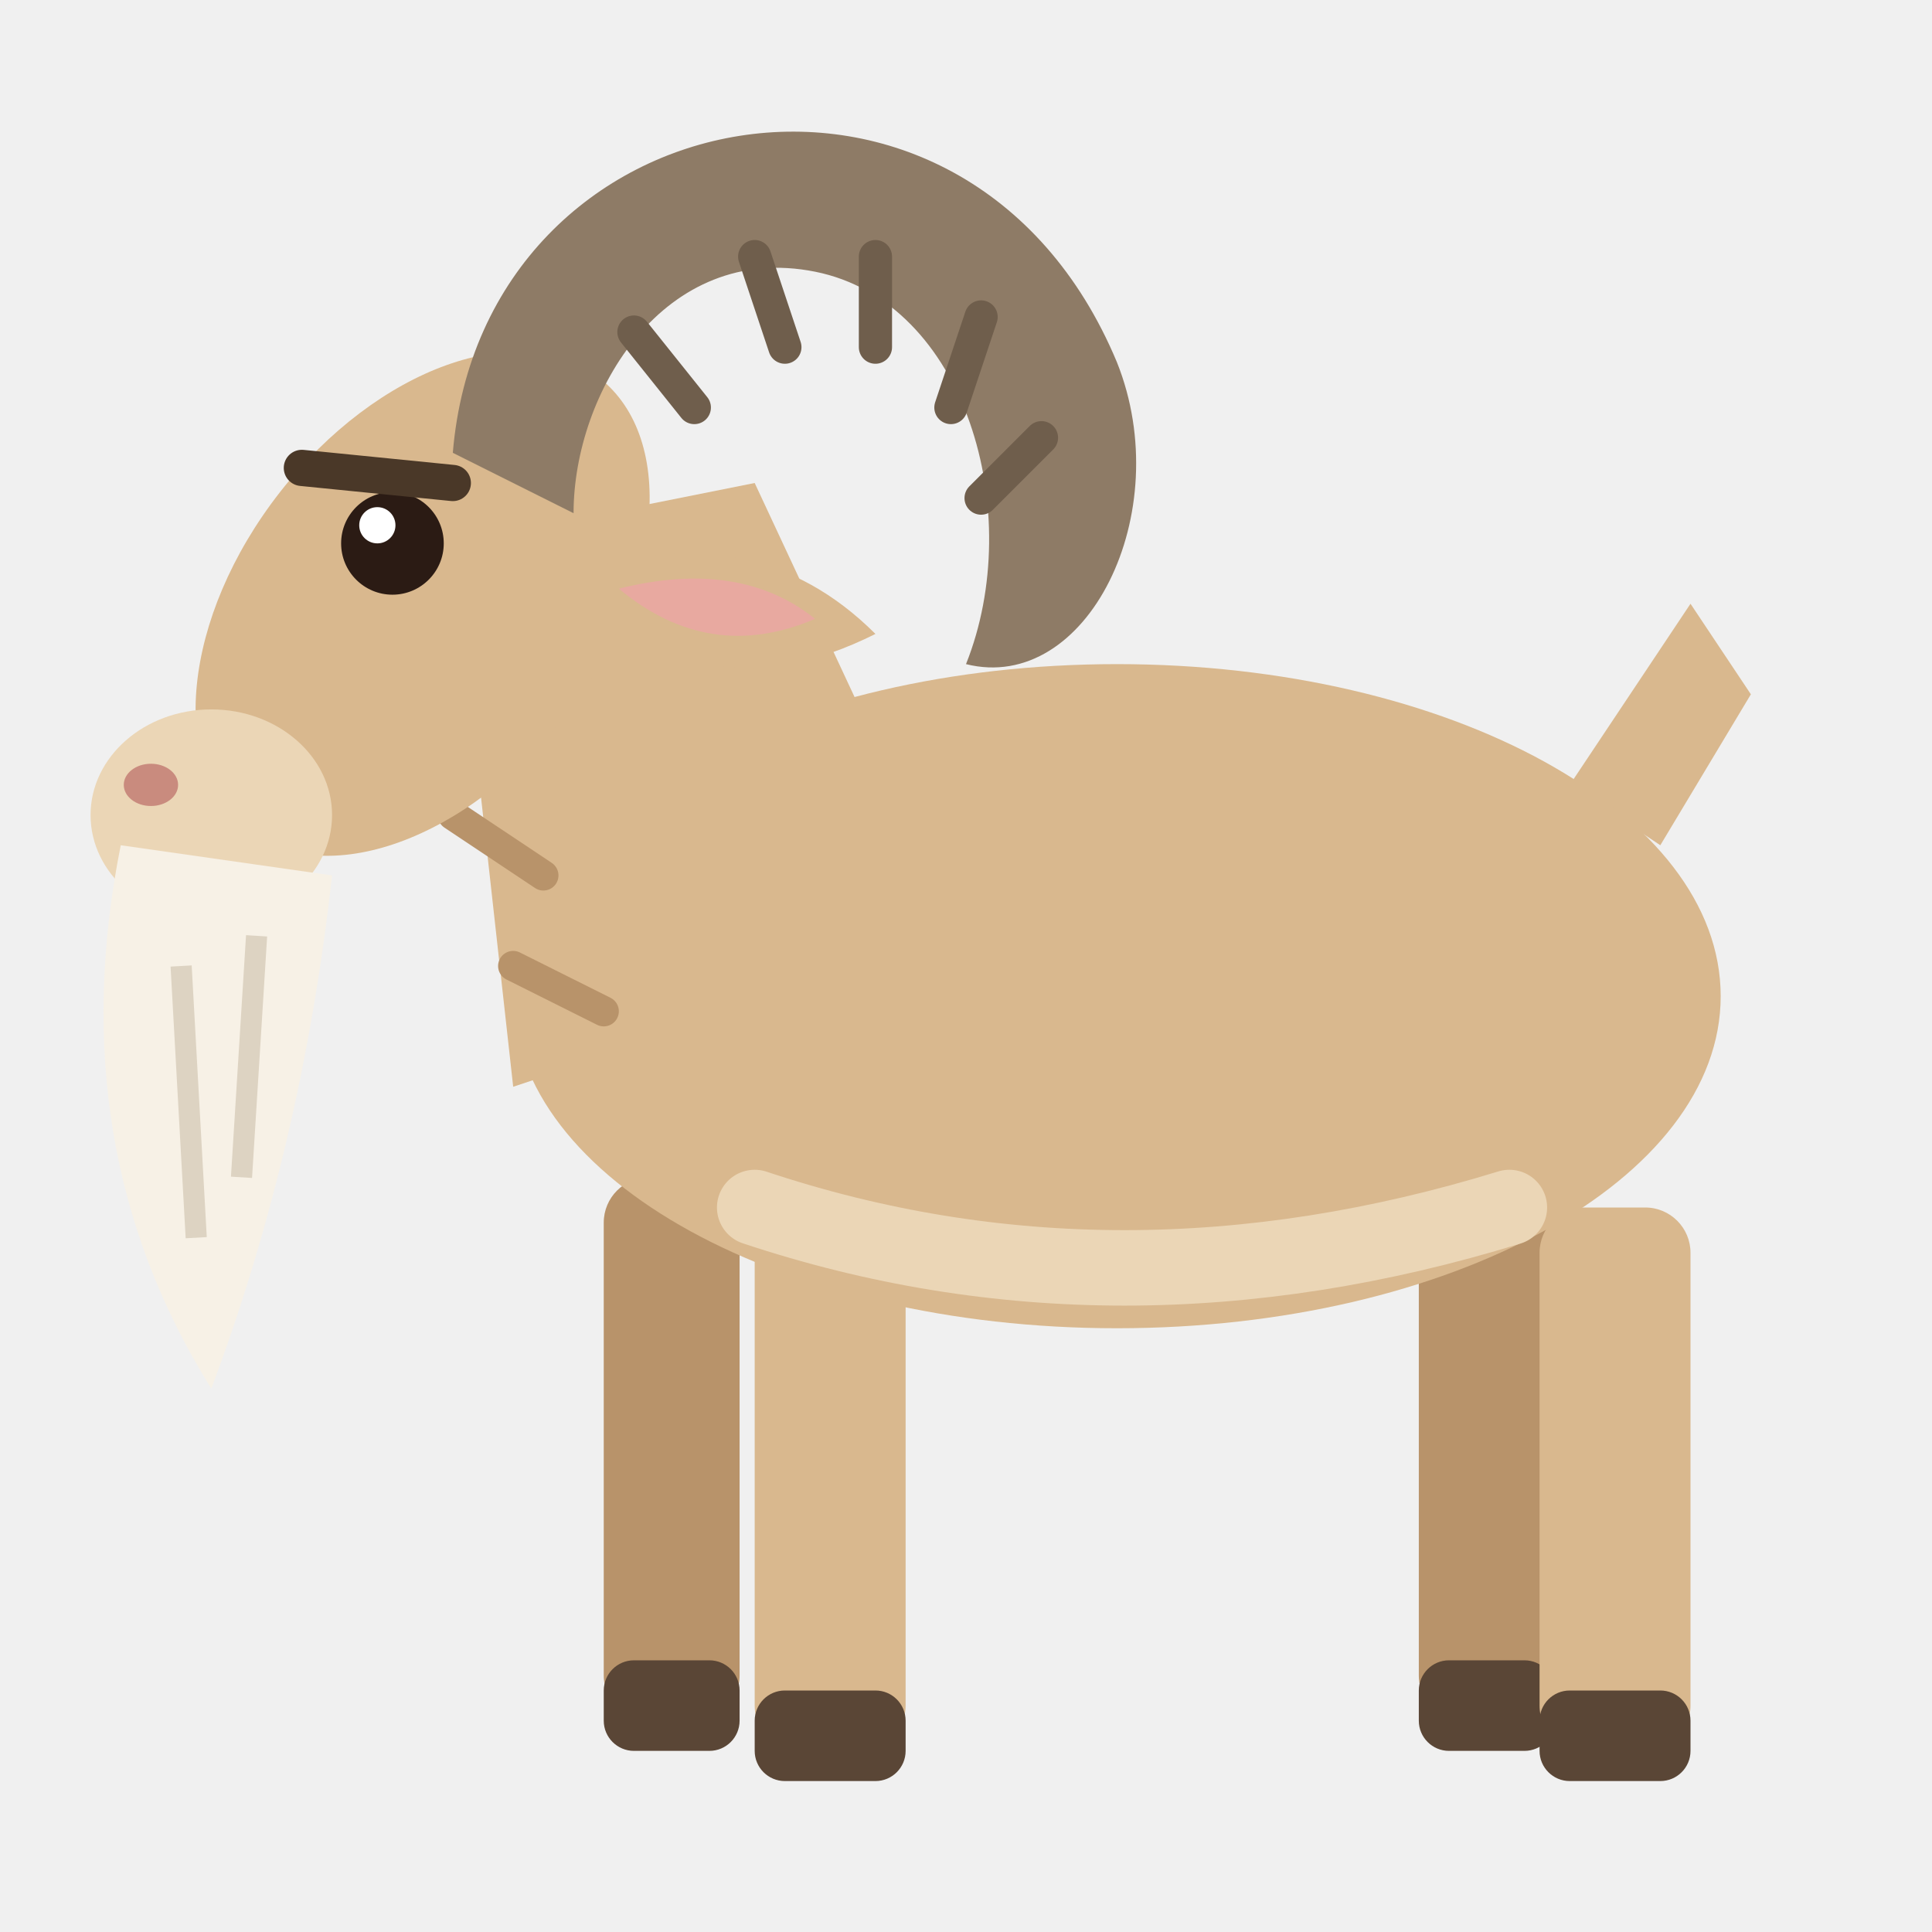
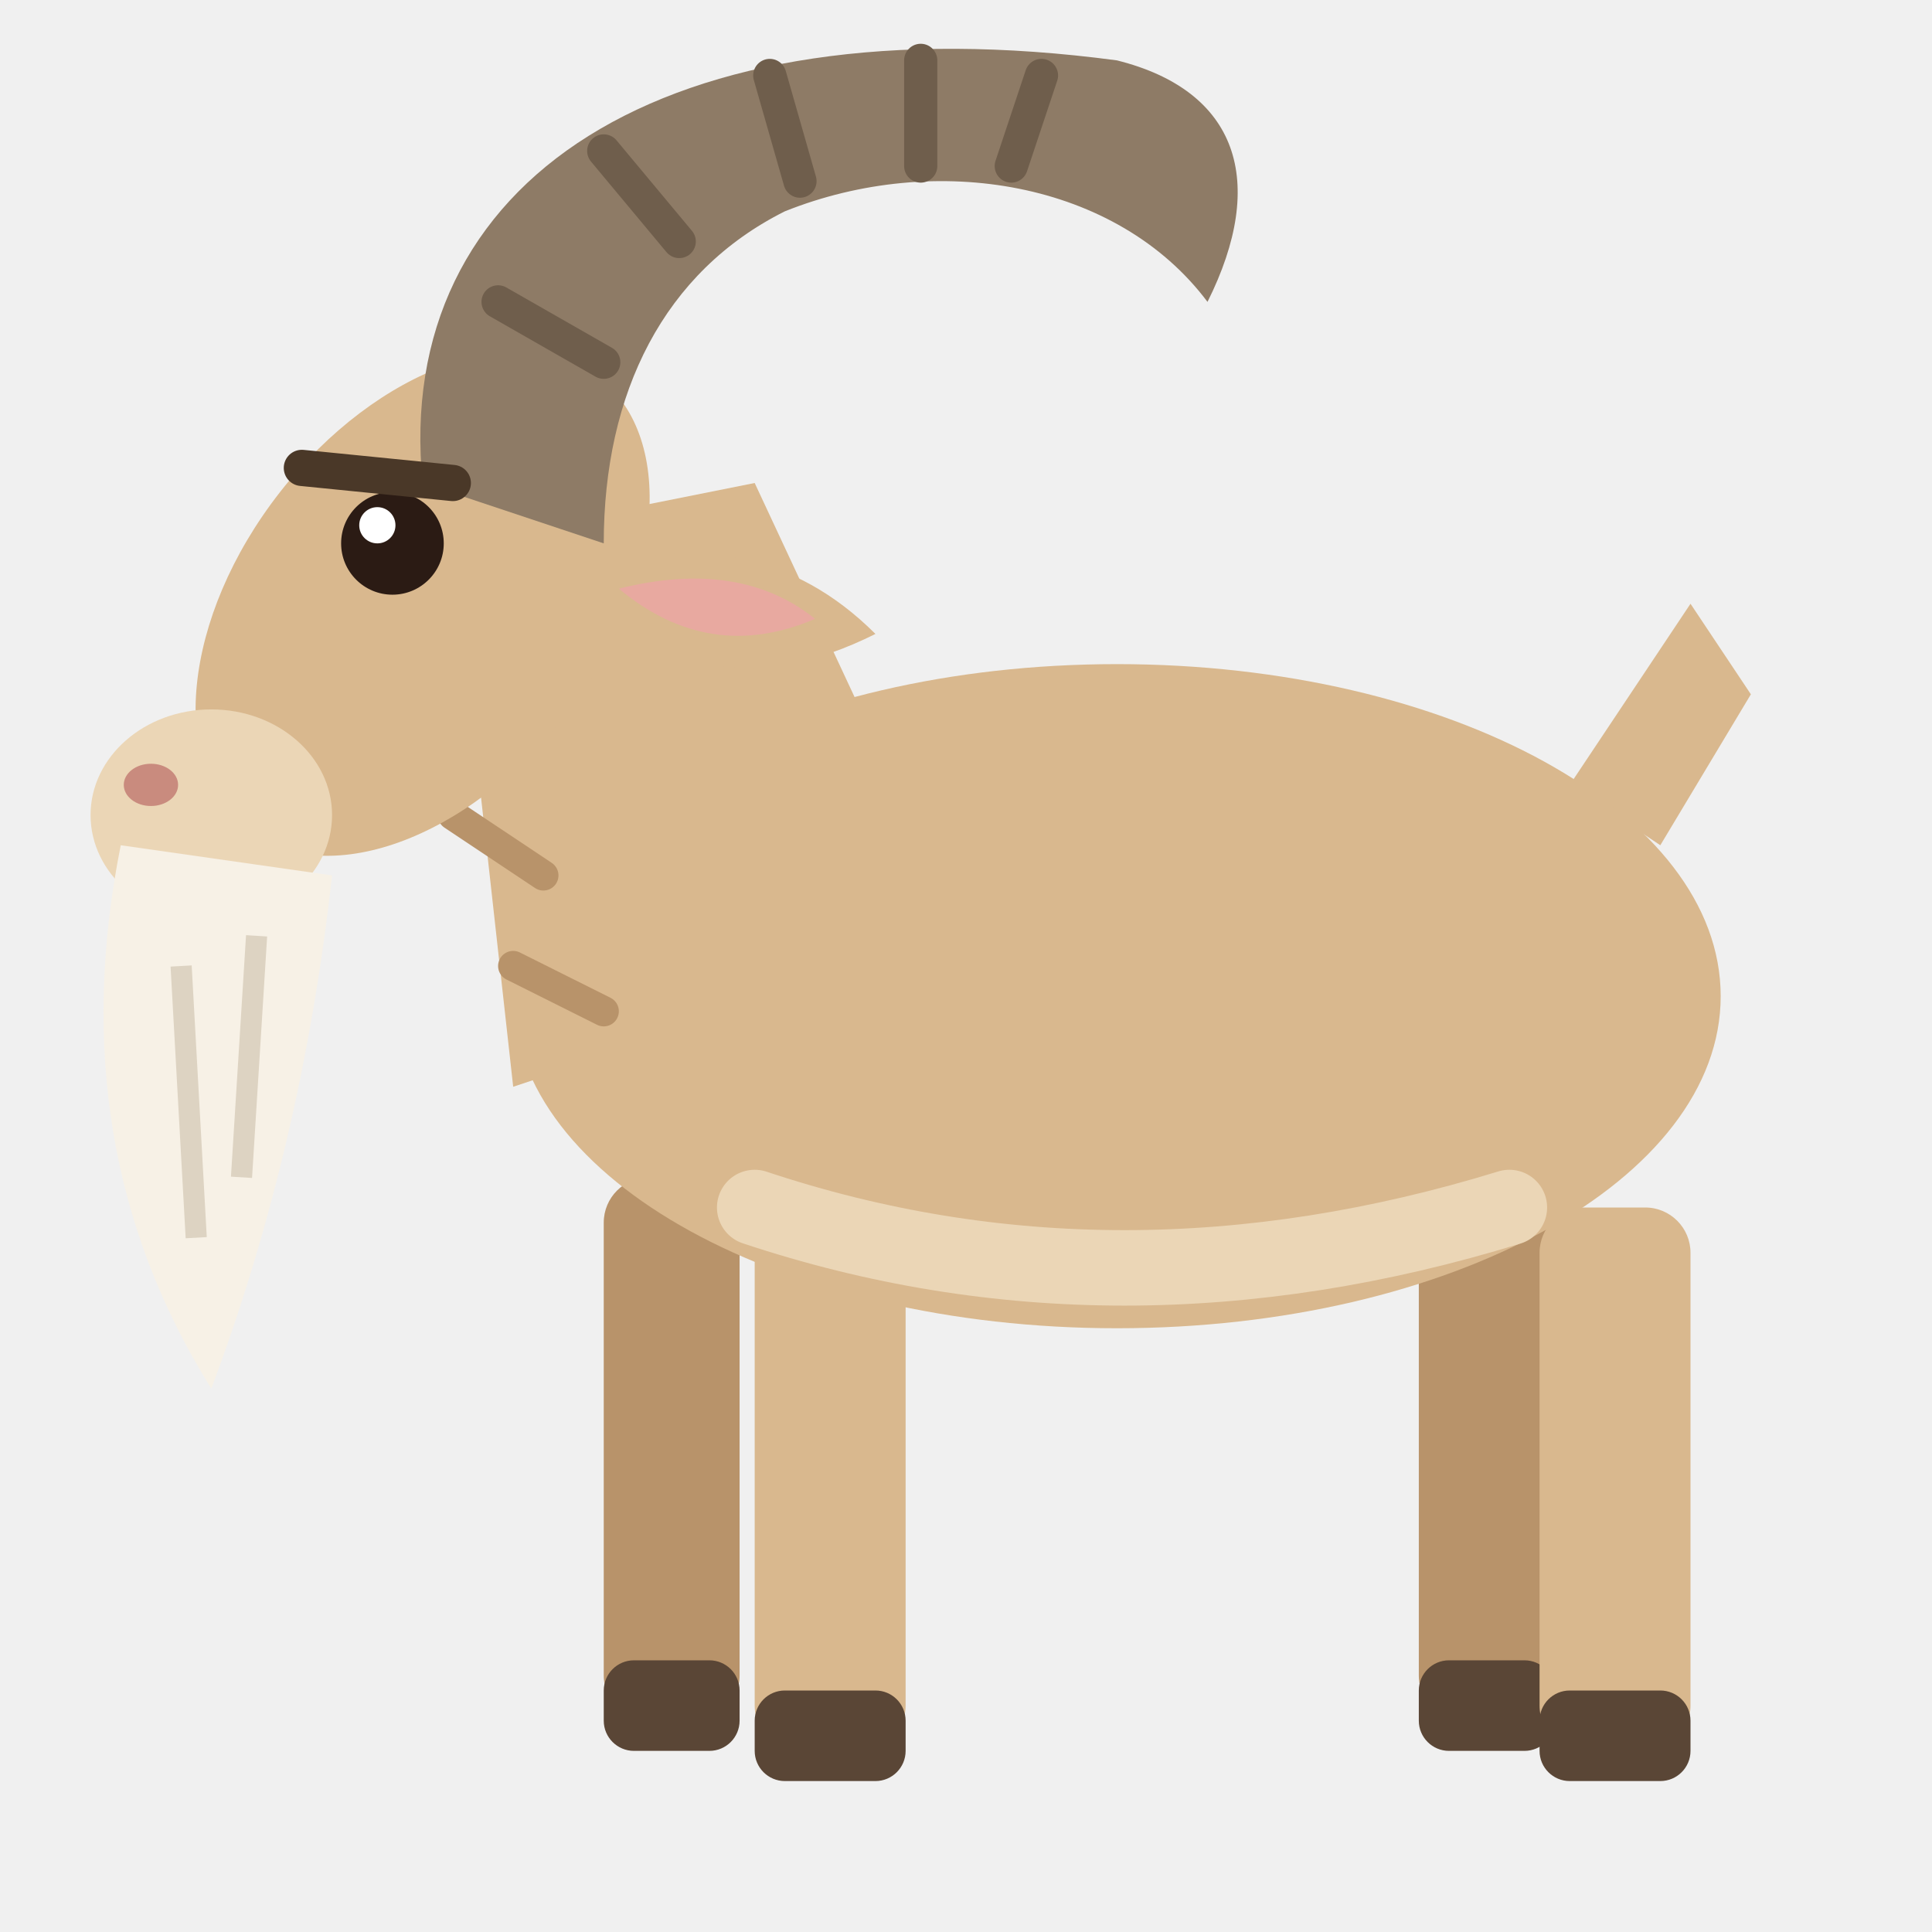
<svg xmlns="http://www.w3.org/2000/svg" viewBox="0 0 128 128">
  <path d="M104 52l8-12 4 6-6 10Z" fill="#D9B88E" />
  <rect x="40" y="78" width="9" height="36" rx="3" fill="#B8936A" />
  <rect x="40" y="110" width="9" height="6" rx="2" fill="#5A4636" />
  <rect x="94" y="78" width="9" height="36" rx="3" fill="#B8936A" />
  <rect x="94" y="110" width="9" height="6" rx="2" fill="#5A4636" />
  <rect x="50" y="80" width="10" height="36" rx="3" fill="#D9B88E" />
  <rect x="50" y="112" width="10" height="6" rx="2" fill="#5A4636" />
  <rect x="102" y="80" width="10" height="36" rx="3" fill="#D9B88E" />
  <rect x="102" y="112" width="10" height="6" rx="2" fill="#5A4636" />
  <ellipse cx="74" cy="66" rx="40" ry="22" fill="#D9B88E" />
  <path d="M50 80q24 8 50 0" stroke="#EBD6B6" stroke-width="5" fill="none" stroke-linecap="round" />
  <path d="M34 72L30 36l20-4 14 30Z" fill="#D9B88E" />
  <path d="M30 54l6 4m-2 6l6 3" stroke="#B8936A" stroke-width="2" stroke-linecap="round" />
  <g transform="rotate(38 28 40)">
    <ellipse cx="28" cy="40" rx="12" ry="19" fill="#D9B88E" />
  </g>
  <ellipse cx="14" cy="54" rx="8" ry="7" fill="#EBD6B6" />
  <ellipse cx="10" cy="52" rx="1.8" ry="1.4" fill="#C98B7E" />
  <path d="M8 56Q4 76 14 92Q20 76 22 58Z" fill="#F7F1E6" />
  <path d="M12 64l1 18m4-20l-1 16" stroke="#DDD3C2" stroke-width="1.4" />
-   <path d="M30 30C32 6 64 0 74 24C78 34 72 46 64 44C68 34 64 20 54 18C44 16 38 26 38 34Z" fill="#8E7B66" />
-   <path d="M42 22l4 5m4-10l2 6m6-6l0 6m7-2l-2 6m6 2l-4 4" stroke="#6F5E4C" stroke-width="2.2" stroke-linecap="round" />
+   <path d="M28 32C26 12 44 0 74 4C82 6 84 12 80 20C74 12 62 10 52 14C44 18 40 26 40 36Z" fill="#8E7B66" />
+   <path d="M33 20l7 4m0-14l5 6m6-11l2 7m8-8l0 7m8-6l-2 6" stroke="#6F5E4C" stroke-width="2.2" stroke-linecap="round" />
  <path d="M38 38q12-4 20 4-12 6-20-4Z" fill="#D9B88E" />
  <path d="M41 39q8-2 13 2-7 3-13-2Z" fill="#E8A9A0" />
  <circle cx="26" cy="36" r="3.4" fill="#2B1B14" />
  <circle cx="25" cy="34.8" r="1.2" fill="#fff" />
  <path d="M20 31l10 1" stroke="#4A3828" stroke-width="2.4" stroke-linecap="round" />
</svg>
